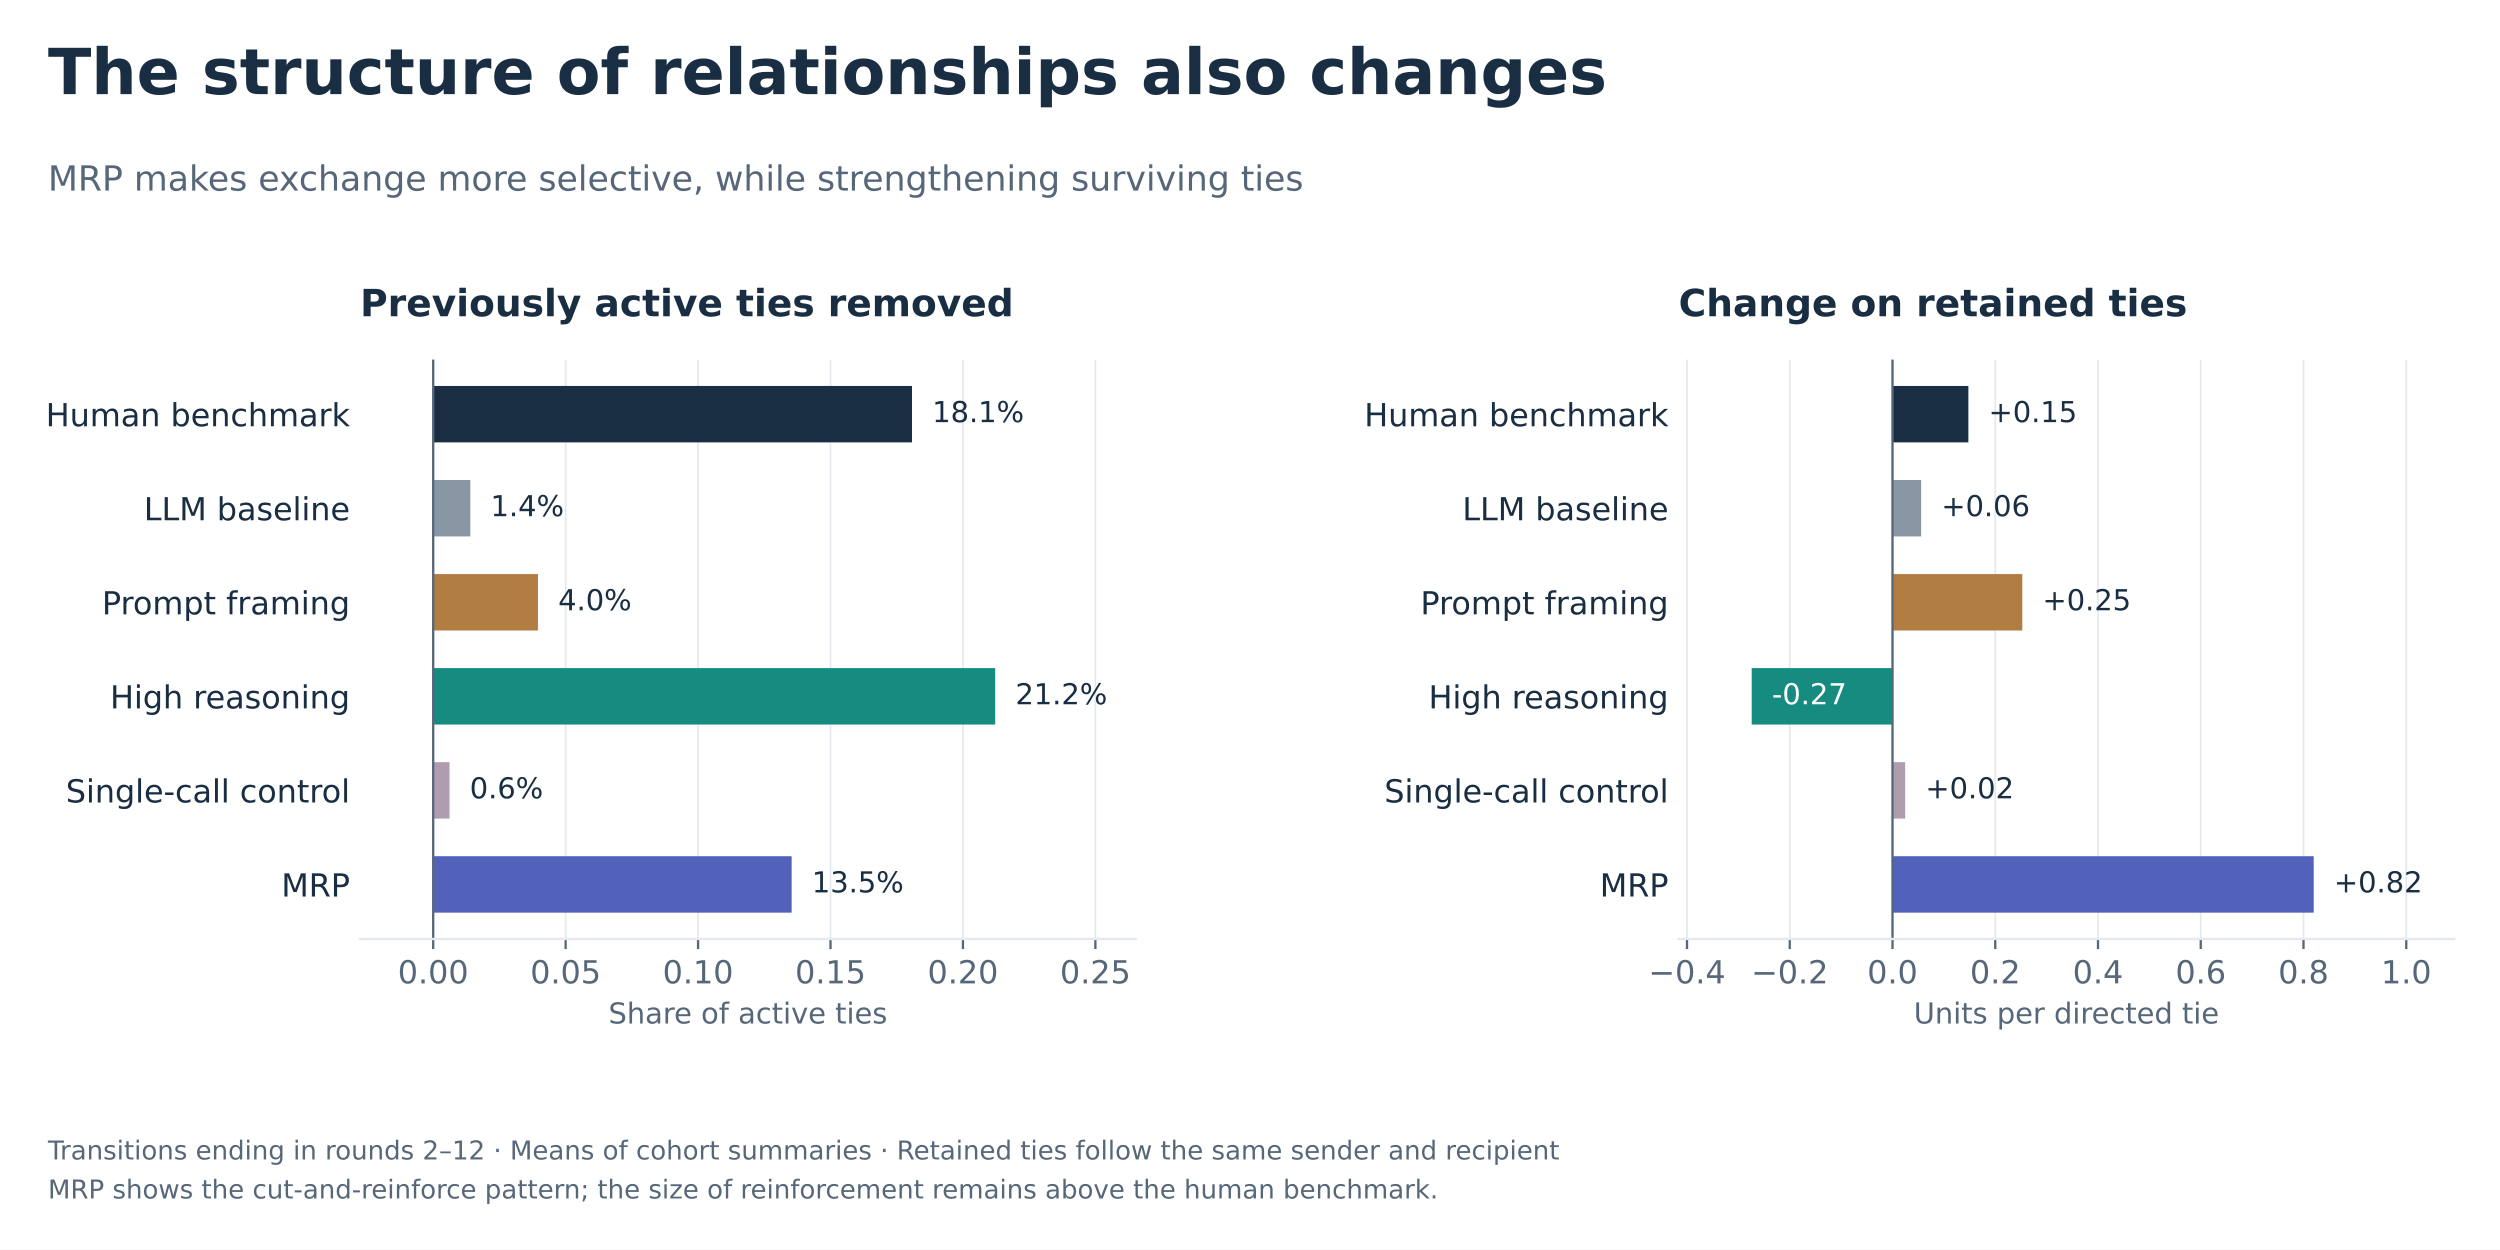
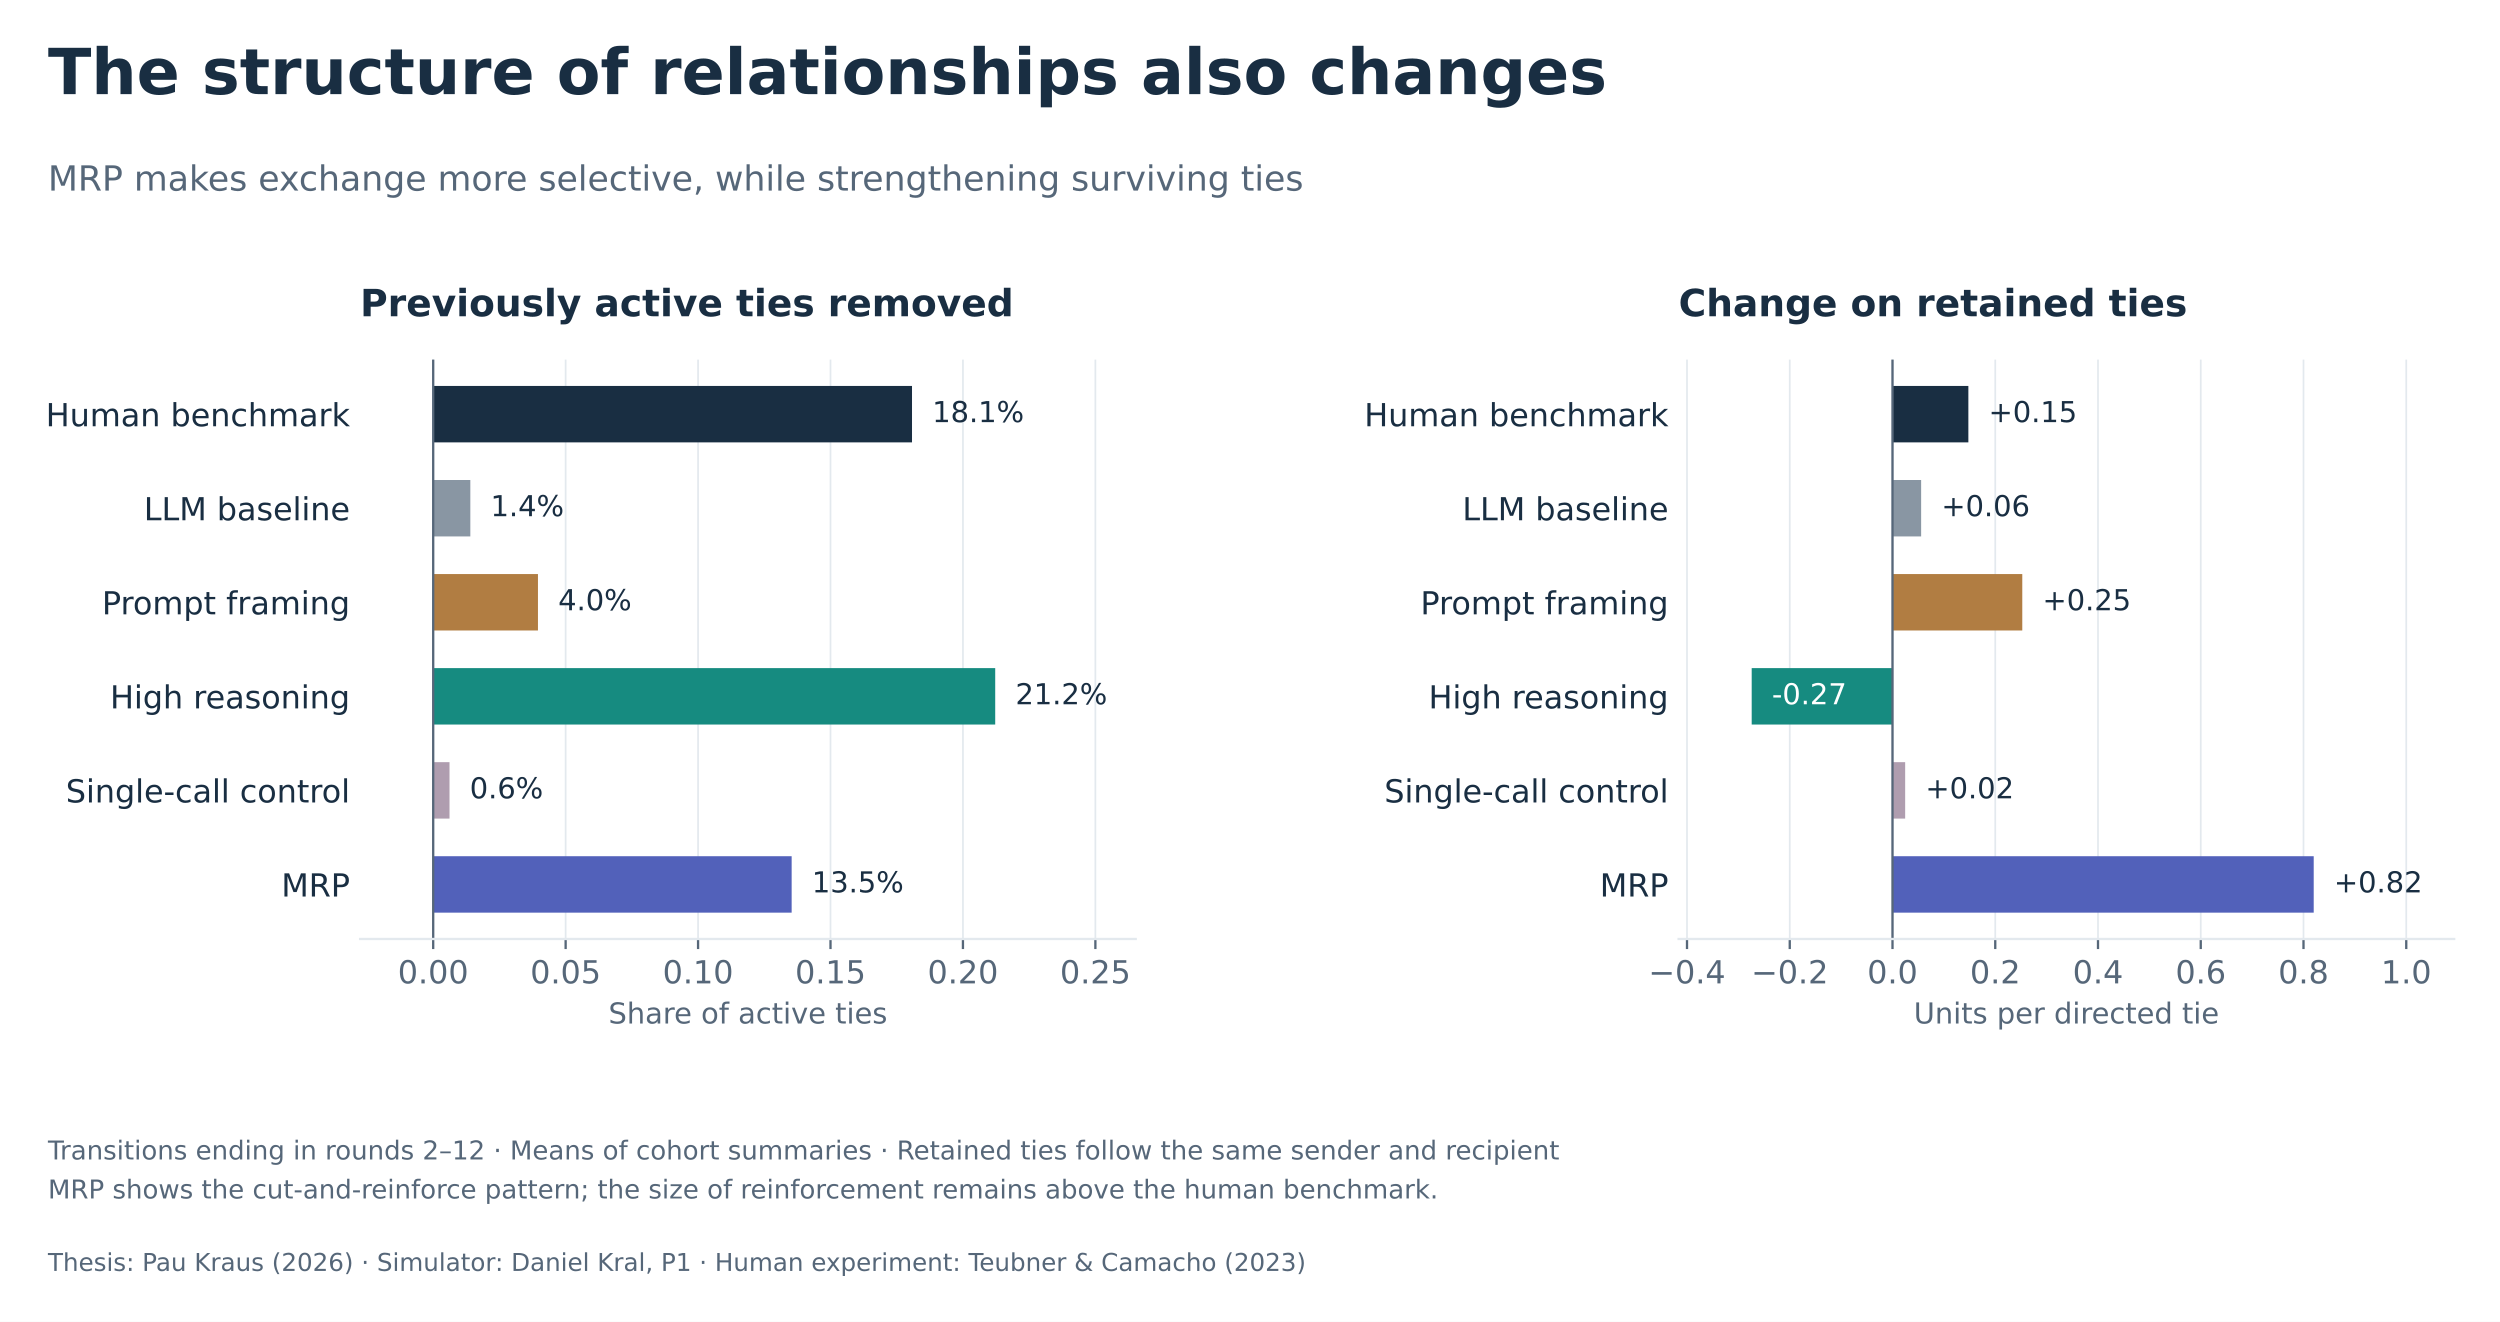
- <svg xmlns="http://www.w3.org/2000/svg" xmlns:xlink="http://www.w3.org/1999/xlink" width="864.936pt" height="432.36pt" viewBox="0 0 864.936 432.36" version="1.1">
+ <svg xmlns="http://www.w3.org/2000/svg" xmlns:xlink="http://www.w3.org/1999/xlink" width="864.936pt" height="457.312pt" viewBox="0 0 864.936 457.312" version="1.1">
  <defs>
    <style type="text/css">*{stroke-linejoin: round; stroke-linecap: butt}</style>
  </defs>
  <g id="figure_1">
    <g id="patch_1">
-       <path d="M 0 432.36 L 864.936 432.36 L 864.936 -0 L 0 -0 z " style="fill: #ffffff" />
+       <path d="M 0 457.312 L 864.936 457.312 L 864.936 0 L 0 0 z " style="fill: #ffffff" />
    </g>
    <g id="axes_1">
      <g id="patch_2">
        <path d="M 124.596 324.864 L 392.93 324.864 L 392.93 124.416 L 124.596 124.416 z " style="fill: #ffffff" />
      </g>
      <g id="matplotlib.axis_1">
        <g id="xtick_1">
          <g id="line2d_1">
            <path d="M 149.874 324.864 L 149.874 124.416 " clip-path="url(#p874f930bf2)" style="fill: none; stroke: #e3e9ee; stroke-width: 0.6; stroke-linecap: square" />
          </g>
          <g id="line2d_2">
            <defs>
              <path id="m7b332f07d2" d="M 0 0 L 0 3.5 " style="stroke: #566779; stroke-width: 0.8" />
            </defs>
            <g>
              <use xlink:href="#m7b332f07d2" x="149.874" y="324.864" style="fill: #566779; stroke: #566779; stroke-width: 0.8" />
            </g>
          </g>
          <g id="text_1">
            <text style="font-size: 11px; font-family: 'DejaVu Sans'; text-anchor: middle; fill: #566779" x="149.874" y="340.222" transform="rotate(-0 149.874 340.2223)">0.00</text>
          </g>
        </g>
        <g id="xtick_2">
          <g id="line2d_3">
            <path d="M 195.694 324.864 L 195.694 124.416 " clip-path="url(#p874f930bf2)" style="fill: none; stroke: #e3e9ee; stroke-width: 0.6; stroke-linecap: square" />
          </g>
          <g id="line2d_4">
            <g>
              <use xlink:href="#m7b332f07d2" x="195.694" y="324.864" style="fill: #566779; stroke: #566779; stroke-width: 0.8" />
            </g>
          </g>
          <g id="text_2">
            <text style="font-size: 11px; font-family: 'DejaVu Sans'; text-anchor: middle; fill: #566779" x="195.694" y="340.222" transform="rotate(-0 195.6938 340.2223)">0.05</text>
          </g>
        </g>
        <g id="xtick_3">
          <g id="line2d_5">
            <path d="M 241.513 324.864 L 241.513 124.416 " clip-path="url(#p874f930bf2)" style="fill: none; stroke: #e3e9ee; stroke-width: 0.6; stroke-linecap: square" />
          </g>
          <g id="line2d_6">
            <g>
              <use xlink:href="#m7b332f07d2" x="241.513" y="324.864" style="fill: #566779; stroke: #566779; stroke-width: 0.8" />
            </g>
          </g>
          <g id="text_3">
            <text style="font-size: 11px; font-family: 'DejaVu Sans'; text-anchor: middle; fill: #566779" x="241.513" y="340.222" transform="rotate(-0 241.5135 340.2223)">0.10</text>
          </g>
        </g>
        <g id="xtick_4">
          <g id="line2d_7">
            <path d="M 287.333 324.864 L 287.333 124.416 " clip-path="url(#p874f930bf2)" style="fill: none; stroke: #e3e9ee; stroke-width: 0.6; stroke-linecap: square" />
          </g>
          <g id="line2d_8">
            <g>
              <use xlink:href="#m7b332f07d2" x="287.333" y="324.864" style="fill: #566779; stroke: #566779; stroke-width: 0.8" />
            </g>
          </g>
          <g id="text_4">
            <text style="font-size: 11px; font-family: 'DejaVu Sans'; text-anchor: middle; fill: #566779" x="287.333" y="340.222" transform="rotate(-0 287.3332 340.2223)">0.15</text>
          </g>
        </g>
        <g id="xtick_5">
          <g id="line2d_9">
            <path d="M 333.153 324.864 L 333.153 124.416 " clip-path="url(#p874f930bf2)" style="fill: none; stroke: #e3e9ee; stroke-width: 0.6; stroke-linecap: square" />
          </g>
          <g id="line2d_10">
            <g>
              <use xlink:href="#m7b332f07d2" x="333.153" y="324.864" style="fill: #566779; stroke: #566779; stroke-width: 0.8" />
            </g>
          </g>
          <g id="text_5">
            <text style="font-size: 11px; font-family: 'DejaVu Sans'; text-anchor: middle; fill: #566779" x="333.153" y="340.222" transform="rotate(-0 333.153 340.2223)">0.20</text>
          </g>
        </g>
        <g id="xtick_6">
          <g id="line2d_11">
            <path d="M 378.973 324.864 L 378.973 124.416 " clip-path="url(#p874f930bf2)" style="fill: none; stroke: #e3e9ee; stroke-width: 0.6; stroke-linecap: square" />
          </g>
          <g id="line2d_12">
            <g>
              <use xlink:href="#m7b332f07d2" x="378.973" y="324.864" style="fill: #566779; stroke: #566779; stroke-width: 0.8" />
            </g>
          </g>
          <g id="text_6">
            <text style="font-size: 11px; font-family: 'DejaVu Sans'; text-anchor: middle; fill: #566779" x="378.973" y="340.222" transform="rotate(-0 378.9727 340.2223)">0.25</text>
          </g>
        </g>
        <g id="text_7">
          <text style="font-size: 10px; font-family: 'DejaVu Sans'; text-anchor: middle; fill: #566779" x="258.763" y="354.108" transform="rotate(-0 258.7629 354.1084)">Share of active ties</text>
        </g>
      </g>
      <g id="matplotlib.axis_2">
        <g id="ytick_1">
          <g id="line2d_13" />
          <g id="text_8">
            <text style="font-size: 11px; font-family: 'DejaVu Sans'; text-anchor: end; fill: #192e42" x="121.096" y="147.468" transform="rotate(-0 121.0962 147.4685)">Human benchmark</text>
          </g>
        </g>
        <g id="ytick_2">
          <g id="line2d_14" />
          <g id="text_9">
            <text style="font-size: 11px; font-family: 'DejaVu Sans'; text-anchor: end; fill: #192e42" x="121.096" y="180.009" transform="rotate(-0 121.0962 180.0088)">LLM baseline</text>
          </g>
        </g>
        <g id="ytick_3">
          <g id="line2d_15" />
          <g id="text_10">
            <text style="font-size: 11px; font-family: 'DejaVu Sans'; text-anchor: end; fill: #192e42" x="121.096" y="212.549" transform="rotate(-0 121.0962 212.549)">Prompt framing</text>
          </g>
        </g>
        <g id="ytick_4">
          <g id="line2d_16" />
          <g id="text_11">
            <text style="font-size: 11px; font-family: 'DejaVu Sans'; text-anchor: end; fill: #192e42" x="121.096" y="245.089" transform="rotate(-0 121.0962 245.0893)">High reasoning</text>
          </g>
        </g>
        <g id="ytick_5">
          <g id="line2d_17" />
          <g id="text_12">
            <text style="font-size: 11px; font-family: 'DejaVu Sans'; text-anchor: end; fill: #192e42" x="121.096" y="277.63" transform="rotate(-0 121.0962 277.6295)">Single-call control</text>
          </g>
        </g>
        <g id="ytick_6">
          <g id="line2d_18" />
          <g id="text_13">
            <text style="font-size: 11px; font-family: 'DejaVu Sans'; text-anchor: end; fill: #192e42" x="121.096" y="310.17" transform="rotate(-0 121.0962 310.1698)">MRP</text>
          </g>
        </g>
      </g>
      <g id="patch_3">
        <path d="M 149.874 133.527 L 315.531 133.527 L 315.531 153.051 L 149.874 153.051 z " clip-path="url(#p874f930bf2)" style="fill: #192e42" />
      </g>
      <g id="patch_4">
        <path d="M 149.874 166.068 L 162.721 166.068 L 162.721 185.592 L 149.874 185.592 z " clip-path="url(#p874f930bf2)" style="fill: #8996a3" />
      </g>
      <g id="patch_5">
        <path d="M 149.874 198.608 L 186.121 198.608 L 186.121 218.132 L 149.874 218.132 z " clip-path="url(#p874f930bf2)" style="fill: #b17d42" />
      </g>
      <g id="patch_6">
        <path d="M 149.874 231.148 L 344.318 231.148 L 344.318 250.672 L 149.874 250.672 z " clip-path="url(#p874f930bf2)" style="fill: #168b80" />
      </g>
      <g id="patch_7">
        <path d="M 149.874 263.688 L 155.52 263.688 L 155.52 283.212 L 149.874 283.212 z " clip-path="url(#p874f930bf2)" style="fill: #af9daf" />
      </g>
      <g id="patch_8">
        <path d="M 149.874 296.229 L 273.892 296.229 L 273.892 315.753 L 149.874 315.753 z " clip-path="url(#p874f930bf2)" style="fill: #5261ba" />
      </g>
      <g id="line2d_19">
        <path d="M 149.874 324.864 L 149.874 124.416 " clip-path="url(#p874f930bf2)" style="fill: none; stroke: #566779; stroke-width: 0.8; stroke-linecap: square" />
      </g>
      <g id="patch_9">
        <path d="M 124.596 324.864 L 392.93 324.864 " style="fill: none; stroke: #e3e9ee; stroke-width: 0.8; stroke-linejoin: miter; stroke-linecap: square" />
      </g>
      <g id="text_14">
        <text style="font-size: 10px; font-family: 'DejaVu Sans'; text-anchor: start; fill: #192e42" x="322.531" y="146.049" transform="rotate(-0 322.5313 146.0487)">18.1%</text>
      </g>
      <g id="text_15">
        <text style="font-size: 10px; font-family: 'DejaVu Sans'; text-anchor: start; fill: #192e42" x="169.721" y="178.589" transform="rotate(-0 169.721 178.589)">1.4%</text>
      </g>
      <g id="text_16">
        <text style="font-size: 10px; font-family: 'DejaVu Sans'; text-anchor: start; fill: #192e42" x="193.121" y="211.129" transform="rotate(-0 193.1213 211.1292)">4.0%</text>
      </g>
      <g id="text_17">
        <text style="font-size: 10px; font-family: 'DejaVu Sans'; text-anchor: start; fill: #192e42" x="351.318" y="243.67" transform="rotate(-0 351.3185 243.6695)">21.2%</text>
      </g>
      <g id="text_18">
        <text style="font-size: 10px; font-family: 'DejaVu Sans'; text-anchor: start; fill: #192e42" x="162.52" y="276.21" transform="rotate(-0 162.5196 276.2098)">0.6%</text>
      </g>
      <g id="text_19">
        <text style="font-size: 10px; font-family: 'DejaVu Sans'; text-anchor: start; fill: #192e42" x="280.892" y="308.75" transform="rotate(-0 280.8923 308.75)">13.5%</text>
      </g>
      <g id="text_20">
        <text style="font-weight: 700; font-size: 13px; font-family: 'DejaVu Sans'; text-anchor: start; fill: #192e42" x="124.596" y="109.416" transform="rotate(-0 124.5962 109.416)">Previously active ties removed</text>
      </g>
    </g>
    <g id="axes_2">
      <g id="patch_10">
        <path d="M 580.763 324.864 L 849.096 324.864 L 849.096 124.416 L 580.763 124.416 z " style="fill: #ffffff" />
      </g>
      <g id="matplotlib.axis_3">
        <g id="xtick_7">
          <g id="line2d_20">
            <path d="M 583.661 324.864 L 583.661 124.416 " clip-path="url(#p30f8f799b4)" style="fill: none; stroke: #e3e9ee; stroke-width: 0.6; stroke-linecap: square" />
          </g>
          <g id="line2d_21">
            <g>
              <use xlink:href="#m7b332f07d2" x="583.661" y="324.864" style="fill: #566779; stroke: #566779; stroke-width: 0.8" />
            </g>
          </g>
          <g id="text_21">
            <text style="font-size: 11px; font-family: 'DejaVu Sans'; text-anchor: middle; fill: #566779" x="583.661" y="340.222" transform="rotate(-0 583.6609 340.2223)">−0.4</text>
          </g>
        </g>
        <g id="xtick_8">
          <g id="line2d_22">
            <path d="M 619.209 324.864 L 619.209 124.416 " clip-path="url(#p30f8f799b4)" style="fill: none; stroke: #e3e9ee; stroke-width: 0.6; stroke-linecap: square" />
          </g>
          <g id="line2d_23">
            <g>
              <use xlink:href="#m7b332f07d2" x="619.209" y="324.864" style="fill: #566779; stroke: #566779; stroke-width: 0.8" />
            </g>
          </g>
          <g id="text_22">
            <text style="font-size: 11px; font-family: 'DejaVu Sans'; text-anchor: middle; fill: #566779" x="619.209" y="340.222" transform="rotate(-0 619.2094 340.2223)">−0.2</text>
          </g>
        </g>
        <g id="xtick_9">
          <g id="line2d_24">
            <path d="M 654.758 324.864 L 654.758 124.416 " clip-path="url(#p30f8f799b4)" style="fill: none; stroke: #e3e9ee; stroke-width: 0.6; stroke-linecap: square" />
          </g>
          <g id="line2d_25">
            <g>
              <use xlink:href="#m7b332f07d2" x="654.758" y="324.864" style="fill: #566779; stroke: #566779; stroke-width: 0.8" />
            </g>
          </g>
          <g id="text_23">
            <text style="font-size: 11px; font-family: 'DejaVu Sans'; text-anchor: middle; fill: #566779" x="654.758" y="340.222" transform="rotate(-0 654.758 340.2223)">0.0</text>
          </g>
        </g>
        <g id="xtick_10">
          <g id="line2d_26">
            <path d="M 690.306 324.864 L 690.306 124.416 " clip-path="url(#p30f8f799b4)" style="fill: none; stroke: #e3e9ee; stroke-width: 0.6; stroke-linecap: square" />
          </g>
          <g id="line2d_27">
            <g>
              <use xlink:href="#m7b332f07d2" x="690.306" y="324.864" style="fill: #566779; stroke: #566779; stroke-width: 0.8" />
            </g>
          </g>
          <g id="text_24">
            <text style="font-size: 11px; font-family: 'DejaVu Sans'; text-anchor: middle; fill: #566779" x="690.306" y="340.222" transform="rotate(-0 690.3065 340.2223)">0.2</text>
          </g>
        </g>
        <g id="xtick_11">
          <g id="line2d_28">
            <path d="M 725.855 324.864 L 725.855 124.416 " clip-path="url(#p30f8f799b4)" style="fill: none; stroke: #e3e9ee; stroke-width: 0.6; stroke-linecap: square" />
          </g>
          <g id="line2d_29">
            <g>
              <use xlink:href="#m7b332f07d2" x="725.855" y="324.864" style="fill: #566779; stroke: #566779; stroke-width: 0.8" />
            </g>
          </g>
          <g id="text_25">
            <text style="font-size: 11px; font-family: 'DejaVu Sans'; text-anchor: middle; fill: #566779" x="725.855" y="340.222" transform="rotate(-0 725.855 340.2223)">0.4</text>
          </g>
        </g>
        <g id="xtick_12">
          <g id="line2d_30">
            <path d="M 761.404 324.864 L 761.404 124.416 " clip-path="url(#p30f8f799b4)" style="fill: none; stroke: #e3e9ee; stroke-width: 0.6; stroke-linecap: square" />
          </g>
          <g id="line2d_31">
            <g>
              <use xlink:href="#m7b332f07d2" x="761.404" y="324.864" style="fill: #566779; stroke: #566779; stroke-width: 0.8" />
            </g>
          </g>
          <g id="text_26">
            <text style="font-size: 11px; font-family: 'DejaVu Sans'; text-anchor: middle; fill: #566779" x="761.404" y="340.222" transform="rotate(-0 761.4035 340.2223)">0.6</text>
          </g>
        </g>
        <g id="xtick_13">
          <g id="line2d_32">
            <path d="M 796.952 324.864 L 796.952 124.416 " clip-path="url(#p30f8f799b4)" style="fill: none; stroke: #e3e9ee; stroke-width: 0.6; stroke-linecap: square" />
          </g>
          <g id="line2d_33">
            <g>
              <use xlink:href="#m7b332f07d2" x="796.952" y="324.864" style="fill: #566779; stroke: #566779; stroke-width: 0.8" />
            </g>
          </g>
          <g id="text_27">
            <text style="font-size: 11px; font-family: 'DejaVu Sans'; text-anchor: middle; fill: #566779" x="796.952" y="340.222" transform="rotate(-0 796.9521 340.2223)">0.8</text>
          </g>
        </g>
        <g id="xtick_14">
          <g id="line2d_34">
            <path d="M 832.501 324.864 L 832.501 124.416 " clip-path="url(#p30f8f799b4)" style="fill: none; stroke: #e3e9ee; stroke-width: 0.6; stroke-linecap: square" />
          </g>
          <g id="line2d_35">
            <g>
              <use xlink:href="#m7b332f07d2" x="832.501" y="324.864" style="fill: #566779; stroke: #566779; stroke-width: 0.8" />
            </g>
          </g>
          <g id="text_28">
            <text style="font-size: 11px; font-family: 'DejaVu Sans'; text-anchor: middle; fill: #566779" x="832.501" y="340.222" transform="rotate(-0 832.5006 340.2223)">1.0</text>
          </g>
        </g>
        <g id="text_29">
          <text style="font-size: 10px; font-family: 'DejaVu Sans'; text-anchor: middle; fill: #566779" x="714.93" y="354.108" transform="rotate(-0 714.9296 354.1084)">Units per directed tie</text>
        </g>
      </g>
      <g id="matplotlib.axis_4">
        <g id="ytick_7">
          <g id="line2d_36" />
          <g id="text_30">
            <text style="font-size: 11px; font-family: 'DejaVu Sans'; text-anchor: end; fill: #192e42" x="577.263" y="147.468" transform="rotate(-0 577.2629 147.4685)">Human benchmark</text>
          </g>
        </g>
        <g id="ytick_8">
          <g id="line2d_37" />
          <g id="text_31">
            <text style="font-size: 11px; font-family: 'DejaVu Sans'; text-anchor: end; fill: #192e42" x="577.263" y="180.009" transform="rotate(-0 577.2629 180.0088)">LLM baseline</text>
          </g>
        </g>
        <g id="ytick_9">
          <g id="line2d_38" />
          <g id="text_32">
            <text style="font-size: 11px; font-family: 'DejaVu Sans'; text-anchor: end; fill: #192e42" x="577.263" y="212.549" transform="rotate(-0 577.2629 212.549)">Prompt framing</text>
          </g>
        </g>
        <g id="ytick_10">
          <g id="line2d_39" />
          <g id="text_33">
            <text style="font-size: 11px; font-family: 'DejaVu Sans'; text-anchor: end; fill: #192e42" x="577.263" y="245.089" transform="rotate(-0 577.2629 245.0893)">High reasoning</text>
          </g>
        </g>
        <g id="ytick_11">
          <g id="line2d_40" />
          <g id="text_34">
            <text style="font-size: 11px; font-family: 'DejaVu Sans'; text-anchor: end; fill: #192e42" x="577.263" y="277.63" transform="rotate(-0 577.2629 277.6295)">Single-call control</text>
          </g>
        </g>
        <g id="ytick_12">
          <g id="line2d_41" />
          <g id="text_35">
            <text style="font-size: 11px; font-family: 'DejaVu Sans'; text-anchor: end; fill: #192e42" x="577.263" y="310.17" transform="rotate(-0 577.2629 310.1698)">MRP</text>
          </g>
        </g>
      </g>
      <g id="patch_11">
        <path d="M 654.758 133.527 L 681.003 133.527 L 681.003 153.051 L 654.758 153.051 z " clip-path="url(#p30f8f799b4)" style="fill: #192e42" />
      </g>
      <g id="patch_12">
        <path d="M 654.758 166.068 L 664.664 166.068 L 664.664 185.592 L 654.758 185.592 z " clip-path="url(#p30f8f799b4)" style="fill: #8996a3" />
      </g>
      <g id="patch_13">
        <path d="M 654.758 198.608 L 699.658 198.608 L 699.658 218.132 L 654.758 218.132 z " clip-path="url(#p30f8f799b4)" style="fill: #b17d42" />
      </g>
      <g id="patch_14">
        <path d="M 654.758 231.148 L 606.041 231.148 L 606.041 250.672 L 654.758 250.672 z " clip-path="url(#p30f8f799b4)" style="fill: #168b80" />
      </g>
      <g id="patch_15">
        <path d="M 654.758 263.688 L 659.136 263.688 L 659.136 283.212 L 654.758 283.212 z " clip-path="url(#p30f8f799b4)" style="fill: #af9daf" />
      </g>
      <g id="patch_16">
        <path d="M 654.758 296.229 L 800.485 296.229 L 800.485 315.753 L 654.758 315.753 z " clip-path="url(#p30f8f799b4)" style="fill: #5261ba" />
      </g>
      <g id="line2d_42">
        <path d="M 654.758 324.864 L 654.758 124.416 " clip-path="url(#p30f8f799b4)" style="fill: none; stroke: #566779; stroke-width: 0.8; stroke-linecap: square" />
      </g>
      <g id="patch_17">
        <path d="M 580.763 324.864 L 849.096 324.864 " style="fill: none; stroke: #e3e9ee; stroke-width: 0.8; stroke-linejoin: miter; stroke-linecap: square" />
      </g>
      <g id="text_36">
        <text style="font-size: 10px; font-family: 'DejaVu Sans'; text-anchor: start; fill: #192e42" x="688.003" y="146.049" transform="rotate(-0 688.0034 146.0487)">+0.15</text>
      </g>
      <g id="text_37">
        <text style="font-size: 10px; font-family: 'DejaVu Sans'; text-anchor: start; fill: #192e42" x="671.664" y="178.589" transform="rotate(-0 671.6644 178.589)">+0.06</text>
      </g>
      <g id="text_38">
        <text style="font-size: 10px; font-family: 'DejaVu Sans'; text-anchor: start; fill: #192e42" x="706.658" y="211.129" transform="rotate(-0 706.6578 211.1292)">+0.25</text>
      </g>
      <g id="text_39">
        <text style="font-size: 10px; font-family: 'DejaVu Sans'; text-anchor: start; fill: #ffffff" x="613.041" y="243.67" transform="rotate(-0 613.0407 243.6695)">-0.27</text>
      </g>
      <g id="text_40">
        <text style="font-size: 10px; font-family: 'DejaVu Sans'; text-anchor: start; fill: #192e42" x="666.136" y="276.21" transform="rotate(-0 666.1359 276.2098)">+0.02</text>
      </g>
      <g id="text_41">
        <text style="font-size: 10px; font-family: 'DejaVu Sans'; text-anchor: start; fill: #192e42" x="807.485" y="308.75" transform="rotate(-0 807.4851 308.75)">+0.82</text>
      </g>
      <g id="text_42">
        <text style="font-weight: 700; font-size: 13px; font-family: 'DejaVu Sans'; text-anchor: start; fill: #192e42" x="580.763" y="109.416" transform="rotate(-0 580.7629 109.416)">Change on retained ties</text>
      </g>
    </g>
    <g id="text_43">
      <text style="font-weight: 700; font-size: 22px; font-family: 'DejaVu Sans'; text-anchor: start; fill: #192e42" x="16.596" y="32.557" transform="rotate(-0 16.59625 32.55656)">The structure of relationships also changes</text>
    </g>
    <g id="text_44">
      <text style="font-size: 12px; font-family: 'DejaVu Sans'; text-anchor: start; fill: #566779" x="16.596" y="65.952" transform="rotate(-0 16.59625 65.952)">MRP makes exchange more selective, while strengthening surviving ties</text>
    </g>
    <g id="text_45">
      <text style="font-size: 9px; font-family: 'DejaVu Sans'; fill: #566779" transform="translate(16.59625 401.1507)">Transitions ending in rounds 2–12 · Means of cohort summaries · Retained ties follow the same sender and recipient</text>
      <text style="font-size: 9px; font-family: 'DejaVu Sans'; fill: #566779" transform="translate(16.59625 414.648)">MRP shows the cut-and-reinforce pattern; the size of reinforcement remains above the human benchmark.</text>
+     </g>
+     <g id="text_46">
+       <text style="font-size: 8.5px; font-family: 'DejaVu Sans'; text-anchor: start; fill: #566779" x="16.596" y="439.704" transform="rotate(-0 16.59625 439.704)">Thesis: Pau Kraus (2026) · Simulator: Daniel Kral, P1 · Human experiment: Teubner &amp; Camacho (2023)</text>
    </g>
  </g>
  <defs>
    <clipPath id="p874f930bf2">
      <rect x="124.596" y="124.416" width="268.333" height="200.448" />
    </clipPath>
    <clipPath id="p30f8f799b4">
      <rect x="580.763" y="124.416" width="268.333" height="200.448" />
    </clipPath>
  </defs>
</svg>
